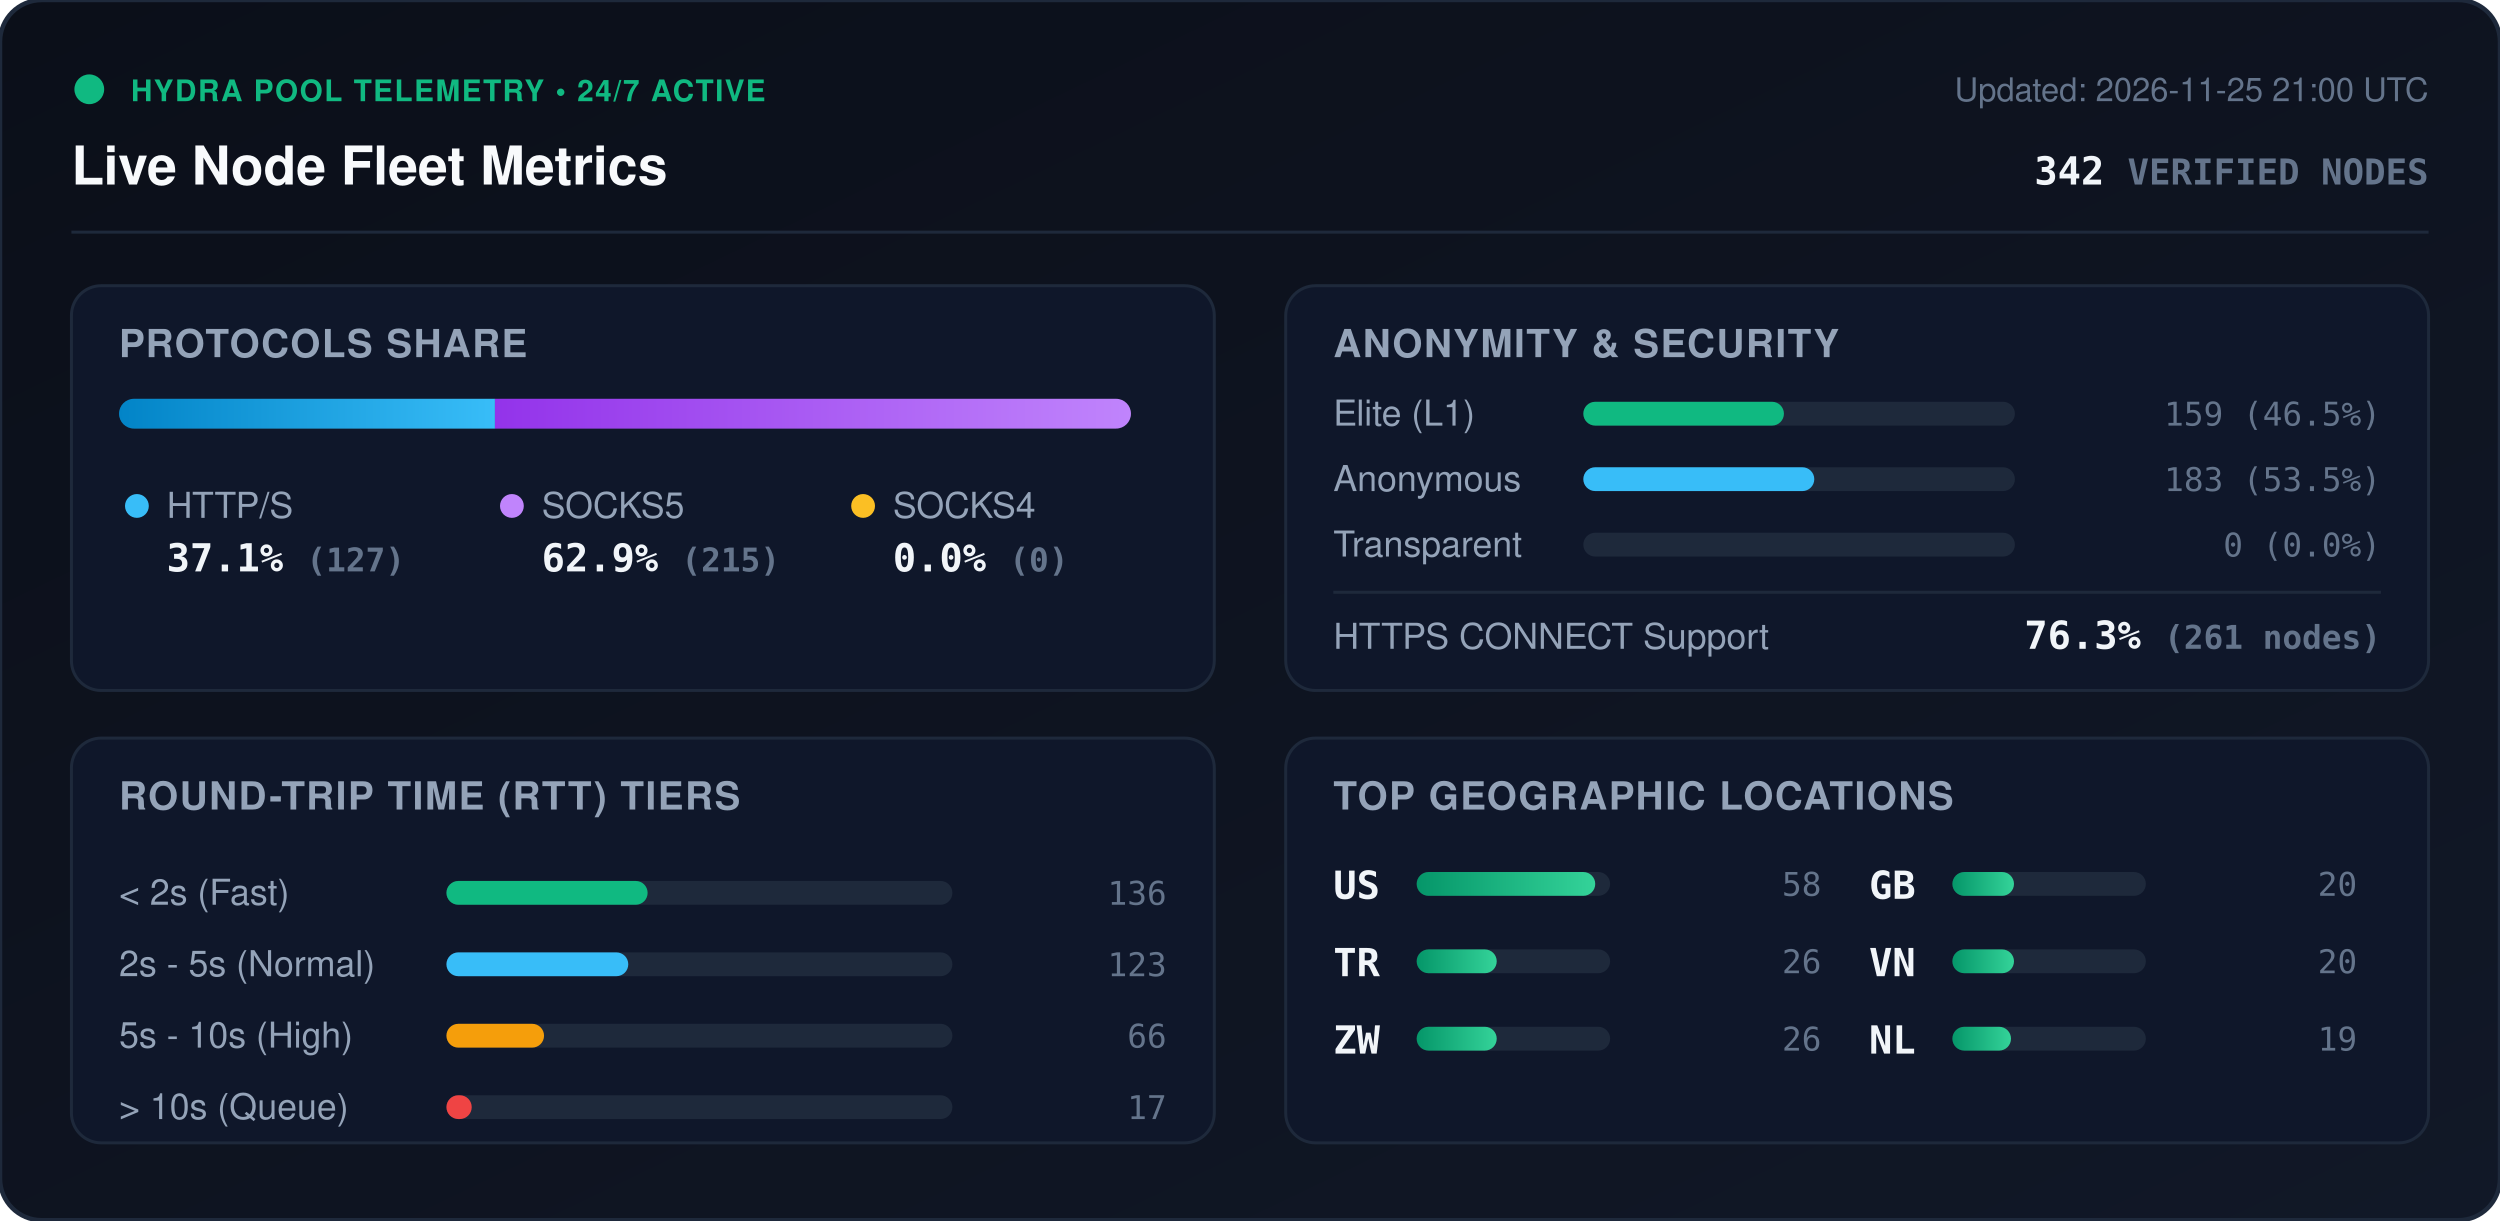
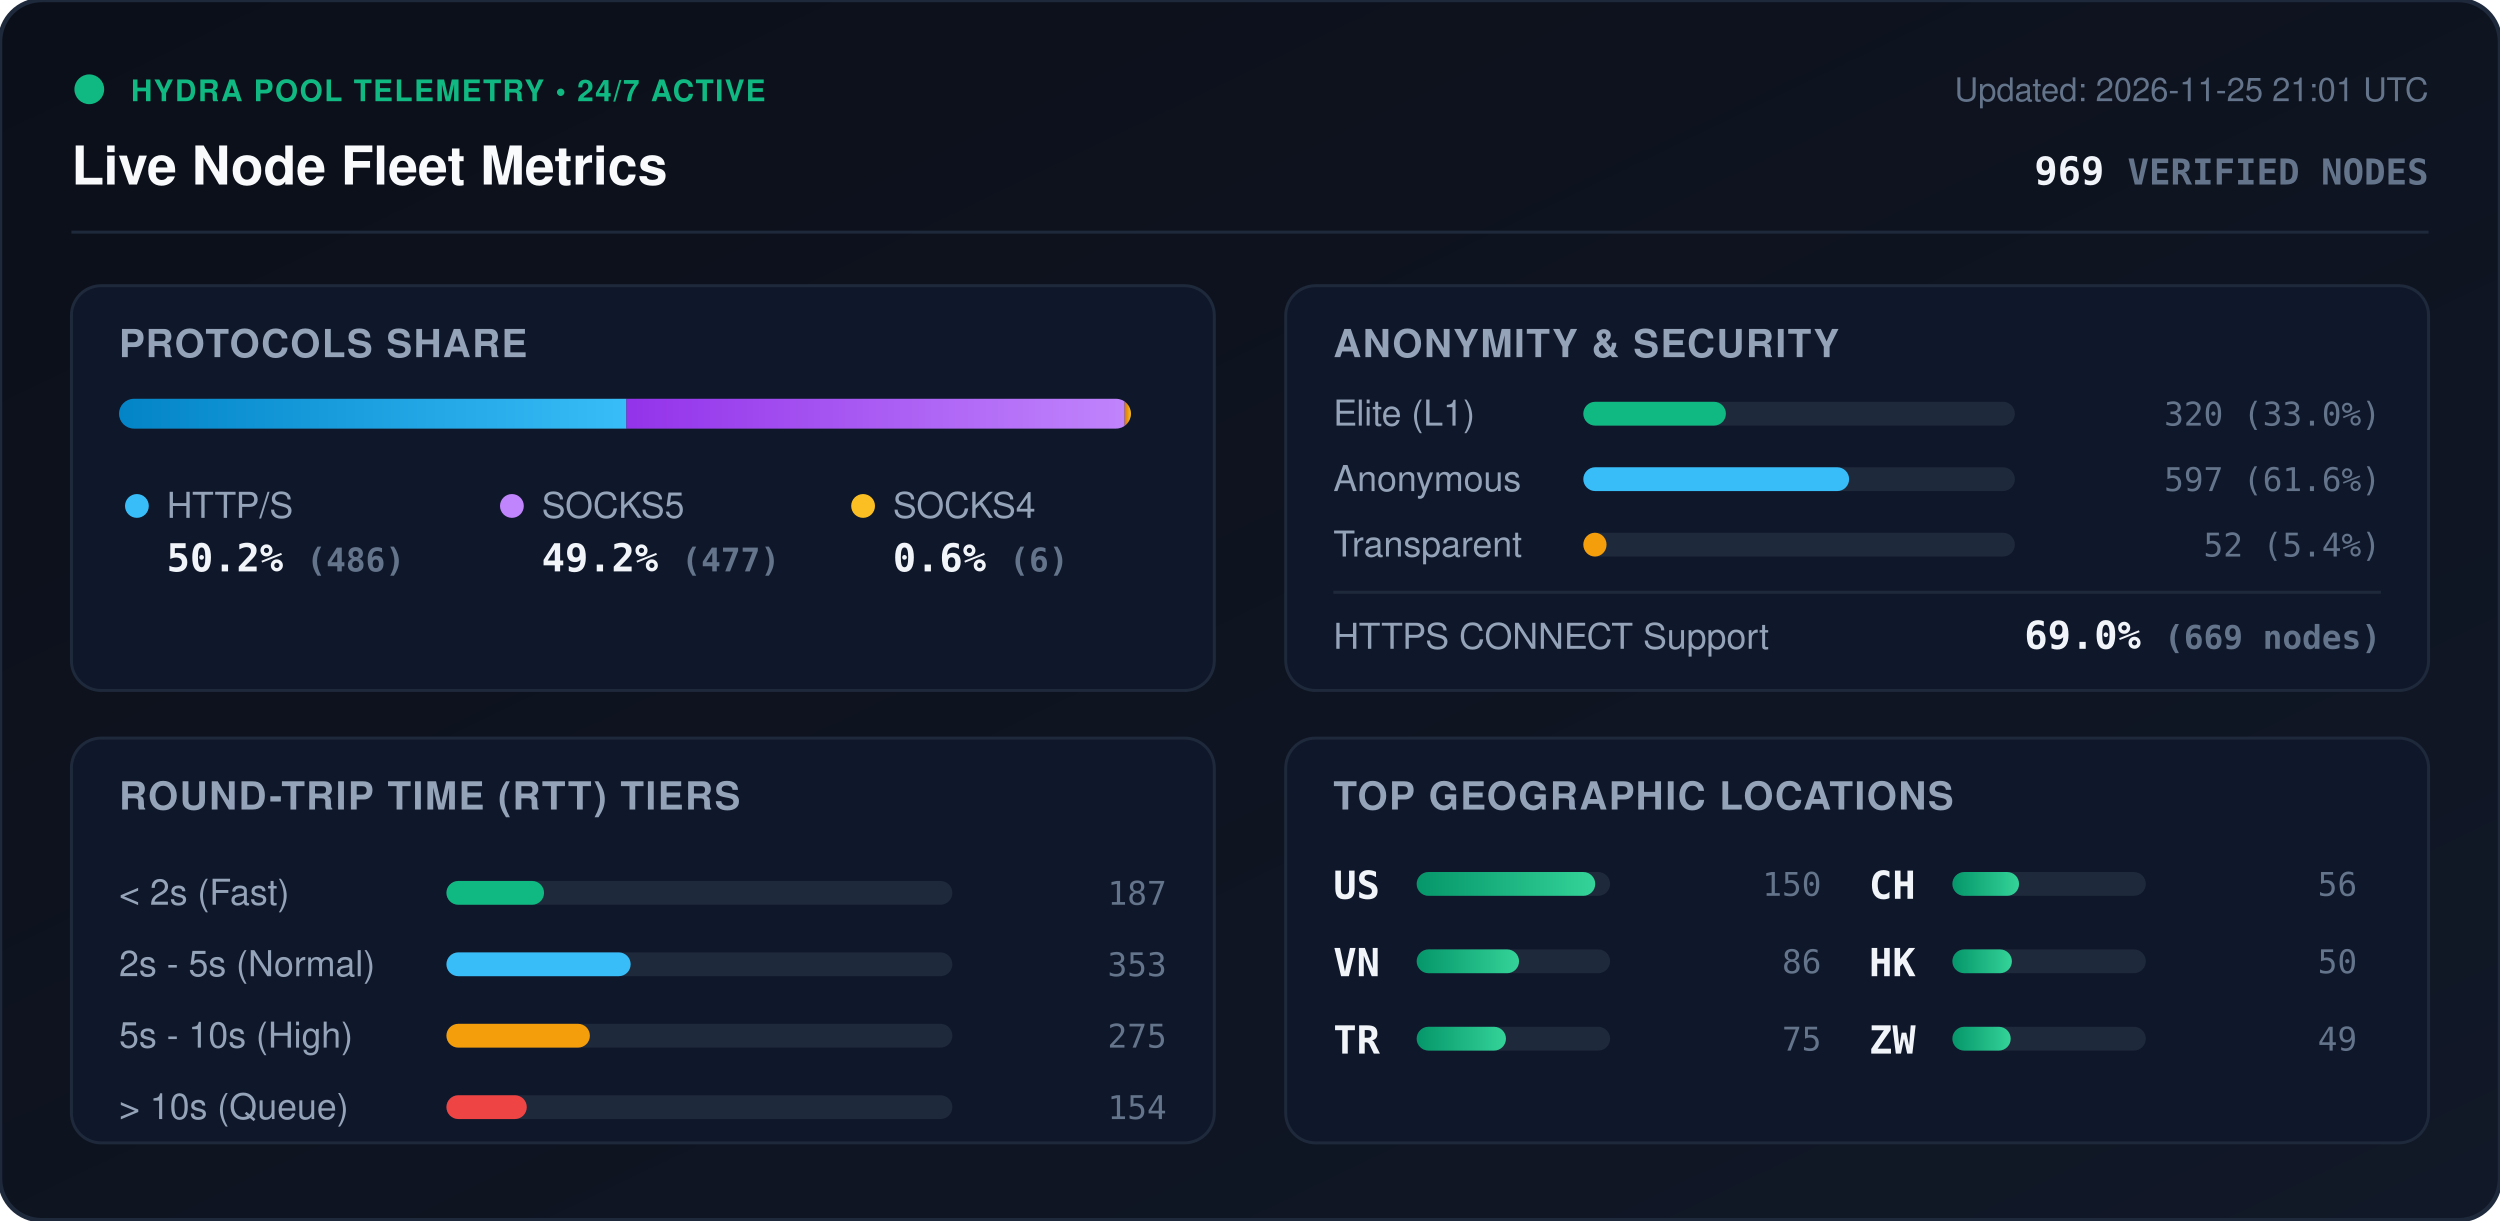
<svg xmlns="http://www.w3.org/2000/svg" viewBox="0 0 840 410" width="840" height="410" style="max-width: 100%; height: auto;">
  <defs>
    <linearGradient id="bg" x1="0%" y1="0%" x2="100%" y2="100%">
      <stop offset="0%" stop-color="#0b0f19" />
      <stop offset="100%" stop-color="#111827" />
    </linearGradient>
    <linearGradient id="bar-http" x1="0%" y1="0%" x2="100%" y2="0%">
      <stop offset="0%" stop-color="#0284c7" />
      <stop offset="100%" stop-color="#38bdf8" />
    </linearGradient>
    <linearGradient id="bar-socks5" x1="0%" y1="0%" x2="100%" y2="0%">
      <stop offset="0%" stop-color="#9333ea" />
      <stop offset="100%" stop-color="#c084fc" />
    </linearGradient>
    <linearGradient id="bar-socks4" x1="0%" y1="0%" x2="100%" y2="0%">
      <stop offset="0%" stop-color="#d97706" />
      <stop offset="100%" stop-color="#fbbf24" />
    </linearGradient>
    <linearGradient id="bar-green" x1="0%" y1="0%" x2="100%" y2="0%">
      <stop offset="0%" stop-color="#059669" />
      <stop offset="100%" stop-color="#34d399" />
    </linearGradient>
    <clipPath id="prog-track-clip">
      <rect width="340.0" height="10" rx="5" />
    </clipPath>
    <style>
      .title { font: 700 18px -apple-system, BlinkMacSystemFont, 'Segoe UI', Helvetica, Arial, sans-serif; fill: #f8fafc; }
      .sub { font: 500 11px -apple-system, BlinkMacSystemFont, 'Segoe UI', Helvetica, Arial, sans-serif; fill: #64748b; }
      .section-hdr { font: 600 13px -apple-system, BlinkMacSystemFont, 'Segoe UI', Helvetica, Arial, sans-serif; fill: #94a3b8; letter-spacing: 0.5px; }
      .metric-val { font: 700 13px -apple-system, BlinkMacSystemFont, 'Segoe UI', Helvetica, Arial, sans-serif; fill: #f1f5f9; }
      .metric-lbl { font: 500 12px -apple-system, BlinkMacSystemFont, 'Segoe UI', Helvetica, Arial, sans-serif; fill: #94a3b8; }
      .badge-txt { font: 700 10px -apple-system, BlinkMacSystemFont, 'Segoe UI', Helvetica, Arial, sans-serif; fill: #10b981; letter-spacing: 0.5px; }
      .mono { font-family: ui-monospace, SFMono-Regular, Menlo, Monaco, Consolas, monospace; }
      .pulse { animation: beacon 2s infinite ease-in-out; }
      @keyframes beacon { 0%, 100% { opacity: 1; } 50% { opacity: 0.35; } }
    </style>
  </defs>
  <rect width="840" height="410" rx="14" fill="url(#bg)" stroke="#1e293b" stroke-width="1.5" />
  <g transform="translate(24, 24)">
    <circle cx="6" cy="6" r="5" fill="#10b981" class="pulse" />
    <text x="20" y="10" class="badge-txt">HYDRA POOL TELEMETRY • 24/7 ACTIVE</text>
    <text x="0" y="38" class="title">Live Node Fleet Metrics</text>
-     <text x="792" y="10" text-anchor="end" class="sub">Updated: 2026-11-25 21:00 UTC</text>
-     <text x="792" y="38" text-anchor="end" class="metric-val mono" fill="#38bdf8">342 <tspan font-size="12" fill="#64748b">VERIFIED NODES</tspan>
+     <text x="792" y="10" text-anchor="end" class="sub">Updated: 2026-11-25 21:01 UTC</text>
+     <text x="792" y="38" text-anchor="end" class="metric-val mono" fill="#38bdf8">969 <tspan font-size="12" fill="#64748b">VERIFIED NODES</tspan>
    </text>
  </g>
  <line x1="24" y1="78" x2="816" y2="78" stroke="#1e293b" stroke-width="1" />
  <g transform="translate(24, 96)">
    <rect width="384" height="136" rx="10" fill="#0f172a" stroke="#1e293b" />
    <text x="16" y="24" class="section-hdr">PROTOCOLS SHARE</text>
    <g transform="translate(16, 38)">
      <rect width="340.0" height="10" rx="5" fill="#1e293b" />
      <g clip-path="url(#prog-track-clip)">
-         <rect x="0" width="126.3" height="10" fill="url(#bar-http)" />
-         <rect x="126.3" width="213.7" height="10" fill="url(#bar-socks5)" />
-         <rect x="340.0" width="0.0" height="10" fill="url(#bar-socks4)" />
+         <rect x="0" width="170.5" height="10" fill="url(#bar-http)" />
+         <rect x="170.5" width="167.4" height="10" fill="url(#bar-socks5)" />
+         <rect x="337.9" width="2.1" height="10" fill="url(#bar-socks4)" />
      </g>
    </g>
    <g transform="translate(16, 68)">
      <circle cx="6" cy="6" r="4" fill="#38bdf8" />
      <text x="16" y="10" class="metric-lbl">HTTP/S</text>
-       <text x="16" y="28" class="metric-val mono">37.1% <tspan font-size="11" fill="#64748b">(127)</tspan>
+       <text x="16" y="28" class="metric-val mono">50.2% <tspan font-size="11" fill="#64748b">(486)</tspan>
      </text>
      <circle cx="132" cy="6" r="4" fill="#c084fc" />
      <text x="142" y="10" class="metric-lbl">SOCKS5</text>
-       <text x="142" y="28" class="metric-val mono">62.9% <tspan font-size="11" fill="#64748b">(215)</tspan>
+       <text x="142" y="28" class="metric-val mono">49.2% <tspan font-size="11" fill="#64748b">(477)</tspan>
      </text>
      <circle cx="250" cy="6" r="4" fill="#fbbf24" />
      <text x="260" y="10" class="metric-lbl">SOCKS4</text>
-       <text x="260" y="28" class="metric-val mono">0.0% <tspan font-size="11" fill="#64748b">(0)</tspan>
+       <text x="260" y="28" class="metric-val mono">0.6% <tspan font-size="11" fill="#64748b">(6)</tspan>
      </text>
    </g>
  </g>
  <g transform="translate(432, 96)">
    <rect width="384" height="136" rx="10" fill="#0f172a" stroke="#1e293b" />
    <text x="16" y="24" class="section-hdr">ANONYMITY &amp; SECURITY</text>
    <text x="16" y="47" class="metric-lbl">Elite (L1)</text>
    <rect x="100" y="39" width="145.0" height="8" rx="4" fill="#1e293b" />
-     <rect x="100" y="39" width="67.4" height="8" rx="4" fill="#10b981" />
-     <text x="368" y="47" text-anchor="end" class="mono sub" fill="#e2e8f0">159 (46.5%)</text>
+     <rect x="100" y="39" width="47.9" height="8" rx="4" fill="#10b981" />
+     <text x="368" y="47" text-anchor="end" class="mono sub" fill="#e2e8f0">320 (33.0%)</text>
    <text x="16" y="69" class="metric-lbl">Anonymous</text>
    <rect x="100" y="61" width="145.0" height="8" rx="4" fill="#1e293b" />
-     <rect x="100" y="61" width="77.6" height="8" rx="4" fill="#38bdf8" />
-     <text x="368" y="69" text-anchor="end" class="mono sub" fill="#e2e8f0">183 (53.5%)</text>
+     <rect x="100" y="61" width="89.3" height="8" rx="4" fill="#38bdf8" />
+     <text x="368" y="69" text-anchor="end" class="mono sub" fill="#e2e8f0">597 (61.6%)</text>
    <text x="16" y="91" class="metric-lbl">Transparent</text>
    <rect x="100" y="83" width="145.0" height="8" rx="4" fill="#1e293b" />
-     <rect x="100" y="83" width="0.0" height="8" rx="4" fill="#f59e0b" />
-     <text x="368" y="91" text-anchor="end" class="mono sub" fill="#e2e8f0">0 (0.0%)</text>
+     <rect x="100" y="83" width="7.8" height="8" rx="4" fill="#f59e0b" />
+     <text x="368" y="91" text-anchor="end" class="mono sub" fill="#e2e8f0">52 (5.4%)</text>
    <line x1="16" y1="103" x2="368" y2="103" stroke="#1e293b" stroke-width="1" />
    <text x="16" y="122" class="metric-lbl">HTTPS CONNECT Support</text>
-     <text x="368" y="122" text-anchor="end" class="metric-val mono" fill="#34d399">76.3% <tspan font-size="11" fill="#64748b">(261 nodes)</tspan>
+     <text x="368" y="122" text-anchor="end" class="metric-val mono" fill="#34d399">69.0% <tspan font-size="11" fill="#64748b">(669 nodes)</tspan>
    </text>
  </g>
  <g transform="translate(24, 248)">
    <rect width="384" height="136" rx="10" fill="#0f172a" stroke="#1e293b" />
    <text x="16" y="24" class="section-hdr">ROUND-TRIP TIME (RTT) TIERS</text>
    <g transform="translate(16, 42)">
      <text x="0" y="14" class="metric-lbl">&lt; 2s (Fast)</text>
      <rect x="110" y="6" width="170" height="8" rx="4" fill="#1e293b" />
-       <rect x="110" y="6" width="67.6" height="8" rx="4" fill="#10b981" />
-       <text x="352" y="14" text-anchor="end" class="mono sub">136</text>
+       <rect x="110" y="6" width="32.8" height="8" rx="4" fill="#10b981" />
+       <text x="352" y="14" text-anchor="end" class="mono sub">187</text>
      <text x="0" y="38" class="metric-lbl">2s - 5s (Normal)</text>
      <rect x="110" y="30" width="170" height="8" rx="4" fill="#1e293b" />
-       <rect x="110" y="30" width="61.1" height="8" rx="4" fill="#38bdf8" />
-       <text x="352" y="38" text-anchor="end" class="mono sub">123</text>
+       <rect x="110" y="30" width="61.9" height="8" rx="4" fill="#38bdf8" />
+       <text x="352" y="38" text-anchor="end" class="mono sub">353</text>
      <text x="0" y="62" class="metric-lbl">5s - 10s (High)</text>
      <rect x="110" y="54" width="170" height="8" rx="4" fill="#1e293b" />
-       <rect x="110" y="54" width="32.8" height="8" rx="4" fill="#f59e0b" />
-       <text x="352" y="62" text-anchor="end" class="mono sub">66</text>
+       <rect x="110" y="54" width="48.2" height="8" rx="4" fill="#f59e0b" />
+       <text x="352" y="62" text-anchor="end" class="mono sub">275</text>
      <text x="0" y="86" class="metric-lbl">&gt; 10s (Queue)</text>
      <rect x="110" y="78" width="170" height="8" rx="4" fill="#1e293b" />
-       <rect x="110" y="78" width="8.5" height="8" rx="4" fill="#ef4444" />
-       <text x="352" y="86" text-anchor="end" class="mono sub">17</text>
+       <rect x="110" y="78" width="27.0" height="8" rx="4" fill="#ef4444" />
+       <text x="352" y="86" text-anchor="end" class="mono sub">154</text>
    </g>
  </g>
  <g transform="translate(432, 248)">
    <rect width="384" height="136" rx="10" fill="#0f172a" stroke="#1e293b" />
    <text x="16" y="24" class="section-hdr">TOP GEOGRAPHIC LOCATIONS</text>
    <g transform="translate(16, 42)">
      <g transform="translate(0, 0)">
        <text x="0" y="12" class="mono metric-val" font-size="12">US</text>
        <rect x="28" y="3" width="65" height="8" rx="4" fill="#1e293b" />
        <rect x="28" y="3" width="60.0" height="8" rx="4" fill="url(#bar-green)" />
-         <text x="164" y="11" text-anchor="end" class="mono sub">58</text>
+         <text x="164" y="11" text-anchor="end" class="mono sub">150</text>
      </g>
      <g transform="translate(0, 26)">
+         <text x="0" y="12" class="mono metric-val" font-size="12">VN</text>
+         <rect x="28" y="3" width="65" height="8" rx="4" fill="#1e293b" />
+         <rect x="28" y="3" width="34.4" height="8" rx="4" fill="url(#bar-green)" />
+         <text x="164" y="11" text-anchor="end" class="mono sub">86</text>
+       </g>
+       <g transform="translate(0, 52)">
        <text x="0" y="12" class="mono metric-val" font-size="12">TR</text>
        <rect x="28" y="3" width="65" height="8" rx="4" fill="#1e293b" />
-         <rect x="28" y="3" width="26.9" height="8" rx="4" fill="url(#bar-green)" />
-         <text x="164" y="11" text-anchor="end" class="mono sub">26</text>
+         <rect x="28" y="3" width="30.0" height="8" rx="4" fill="url(#bar-green)" />
+         <text x="164" y="11" text-anchor="end" class="mono sub">75</text>
      </g>
-       <g transform="translate(0, 52)">
+       <g transform="translate(180, 0)">
+         <text x="0" y="12" class="mono metric-val" font-size="12">CH</text>
+         <rect x="28" y="3" width="65" height="8" rx="4" fill="#1e293b" />
+         <rect x="28" y="3" width="22.4" height="8" rx="4" fill="url(#bar-green)" />
+         <text x="164" y="11" text-anchor="end" class="mono sub">56</text>
+       </g>
+       <g transform="translate(180, 26)">
+         <text x="0" y="12" class="mono metric-val" font-size="12">HK</text>
+         <rect x="28" y="3" width="65" height="8" rx="4" fill="#1e293b" />
+         <rect x="28" y="3" width="20.0" height="8" rx="4" fill="url(#bar-green)" />
+         <text x="164" y="11" text-anchor="end" class="mono sub">50</text>
+       </g>
+       <g transform="translate(180, 52)">
        <text x="0" y="12" class="mono metric-val" font-size="12">ZW</text>
        <rect x="28" y="3" width="65" height="8" rx="4" fill="#1e293b" />
-         <rect x="28" y="3" width="26.9" height="8" rx="4" fill="url(#bar-green)" />
-         <text x="164" y="11" text-anchor="end" class="mono sub">26</text>
-       </g>
-       <g transform="translate(180, 0)">
-         <text x="0" y="12" class="mono metric-val" font-size="12">GB</text>
-         <rect x="28" y="3" width="65" height="8" rx="4" fill="#1e293b" />
-         <rect x="28" y="3" width="20.7" height="8" rx="4" fill="url(#bar-green)" />
-         <text x="164" y="11" text-anchor="end" class="mono sub">20</text>
-       </g>
-       <g transform="translate(180, 26)">
-         <text x="0" y="12" class="mono metric-val" font-size="12">VN</text>
-         <rect x="28" y="3" width="65" height="8" rx="4" fill="#1e293b" />
-         <rect x="28" y="3" width="20.7" height="8" rx="4" fill="url(#bar-green)" />
-         <text x="164" y="11" text-anchor="end" class="mono sub">20</text>
-       </g>
-       <g transform="translate(180, 52)">
-         <text x="0" y="12" class="mono metric-val" font-size="12">NL</text>
-         <rect x="28" y="3" width="65" height="8" rx="4" fill="#1e293b" />
-         <rect x="28" y="3" width="19.7" height="8" rx="4" fill="url(#bar-green)" />
-         <text x="164" y="11" text-anchor="end" class="mono sub">19</text>
+         <rect x="28" y="3" width="19.6" height="8" rx="4" fill="url(#bar-green)" />
+         <text x="164" y="11" text-anchor="end" class="mono sub">49</text>
      </g>
    </g>
  </g>
</svg>
